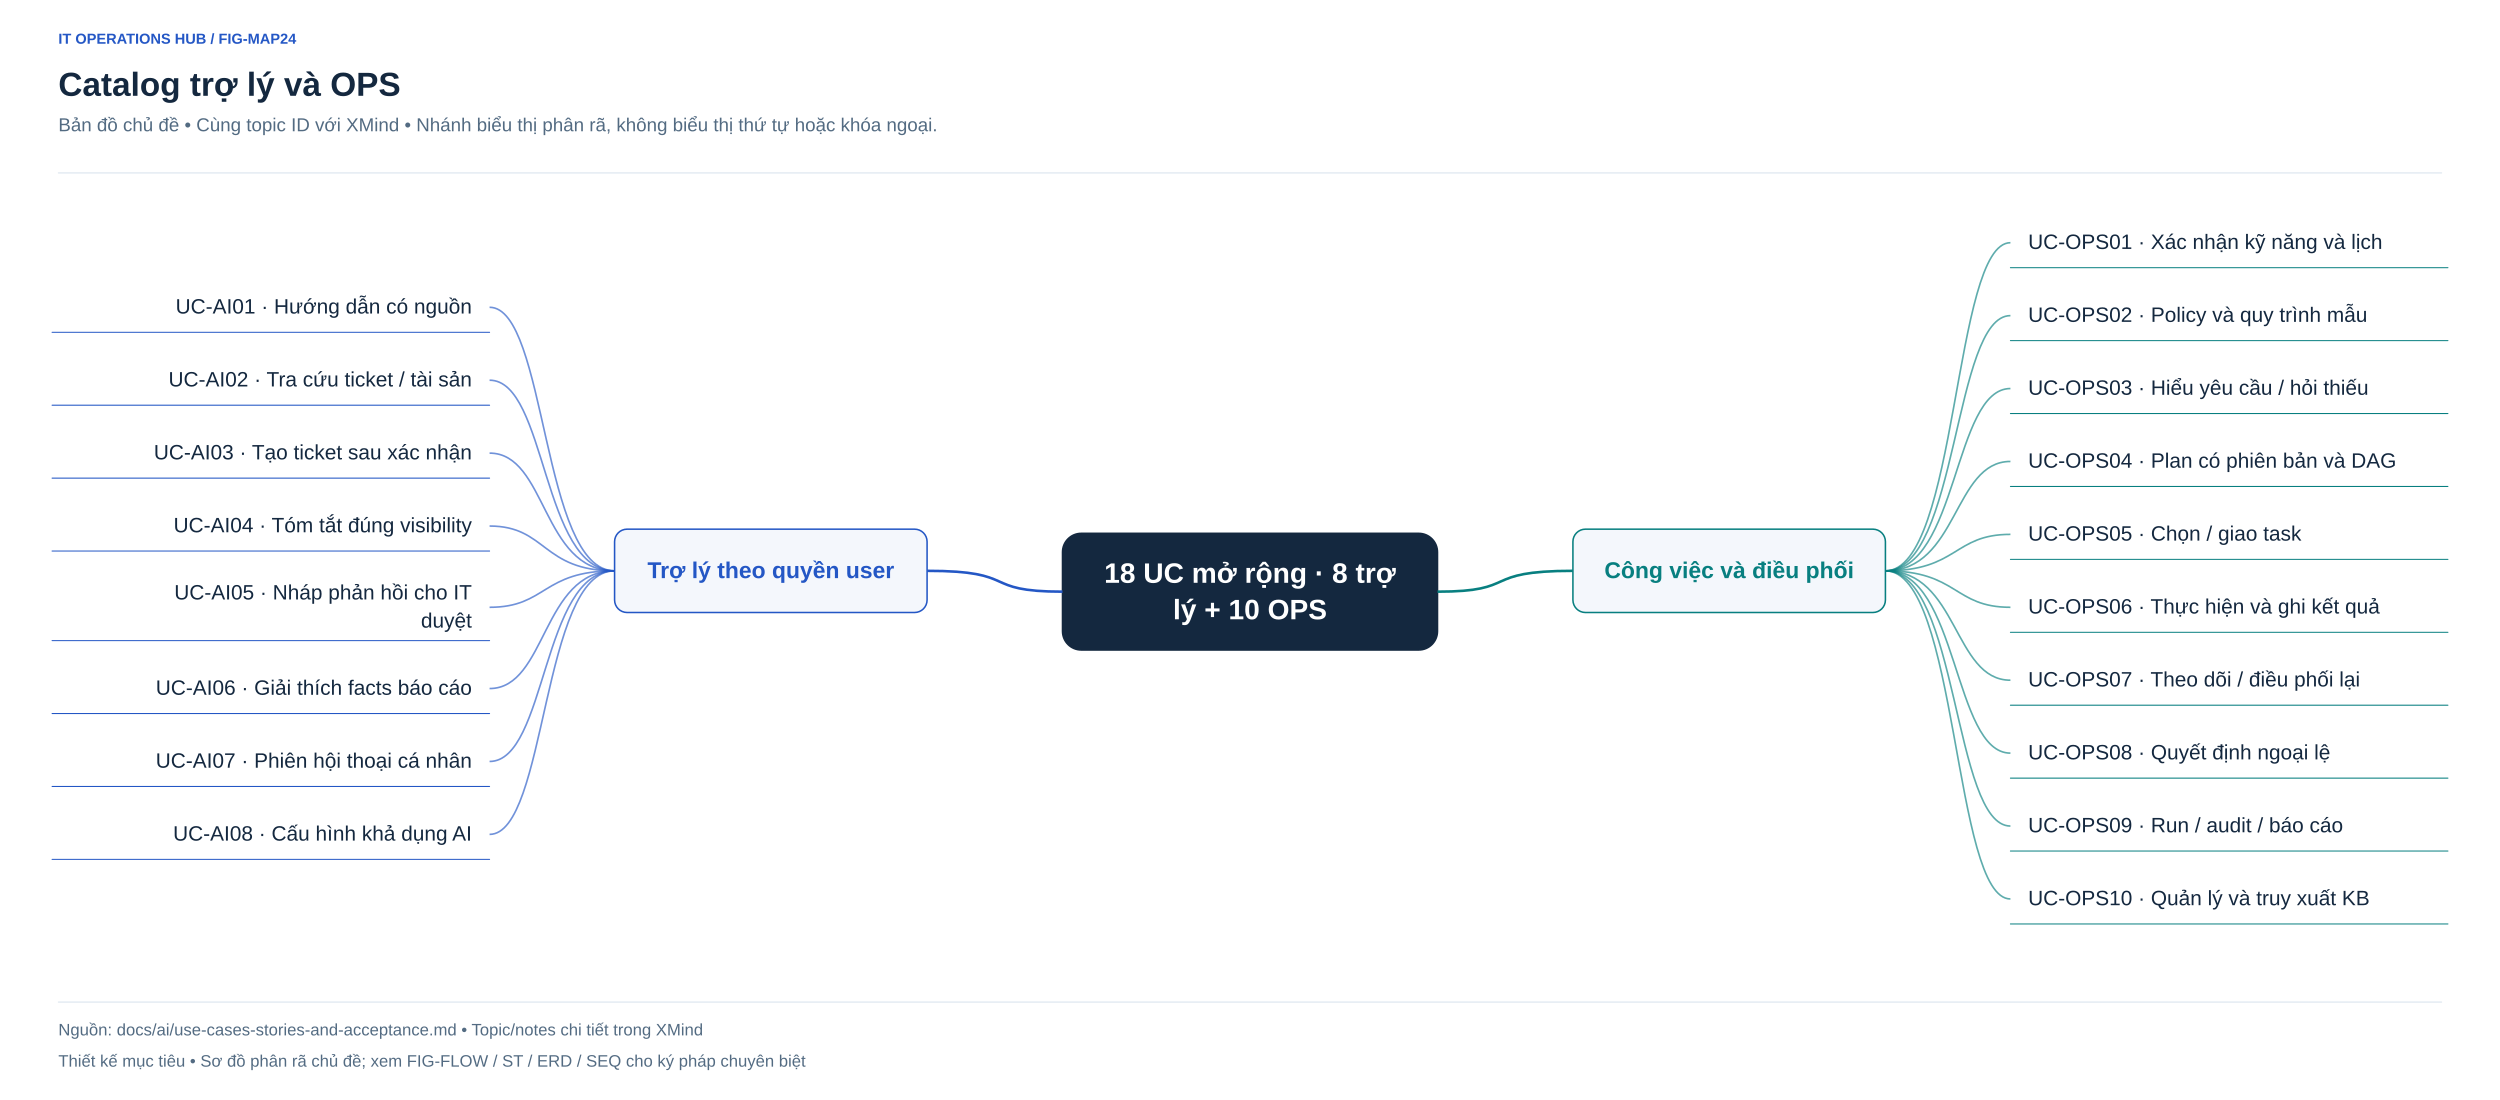
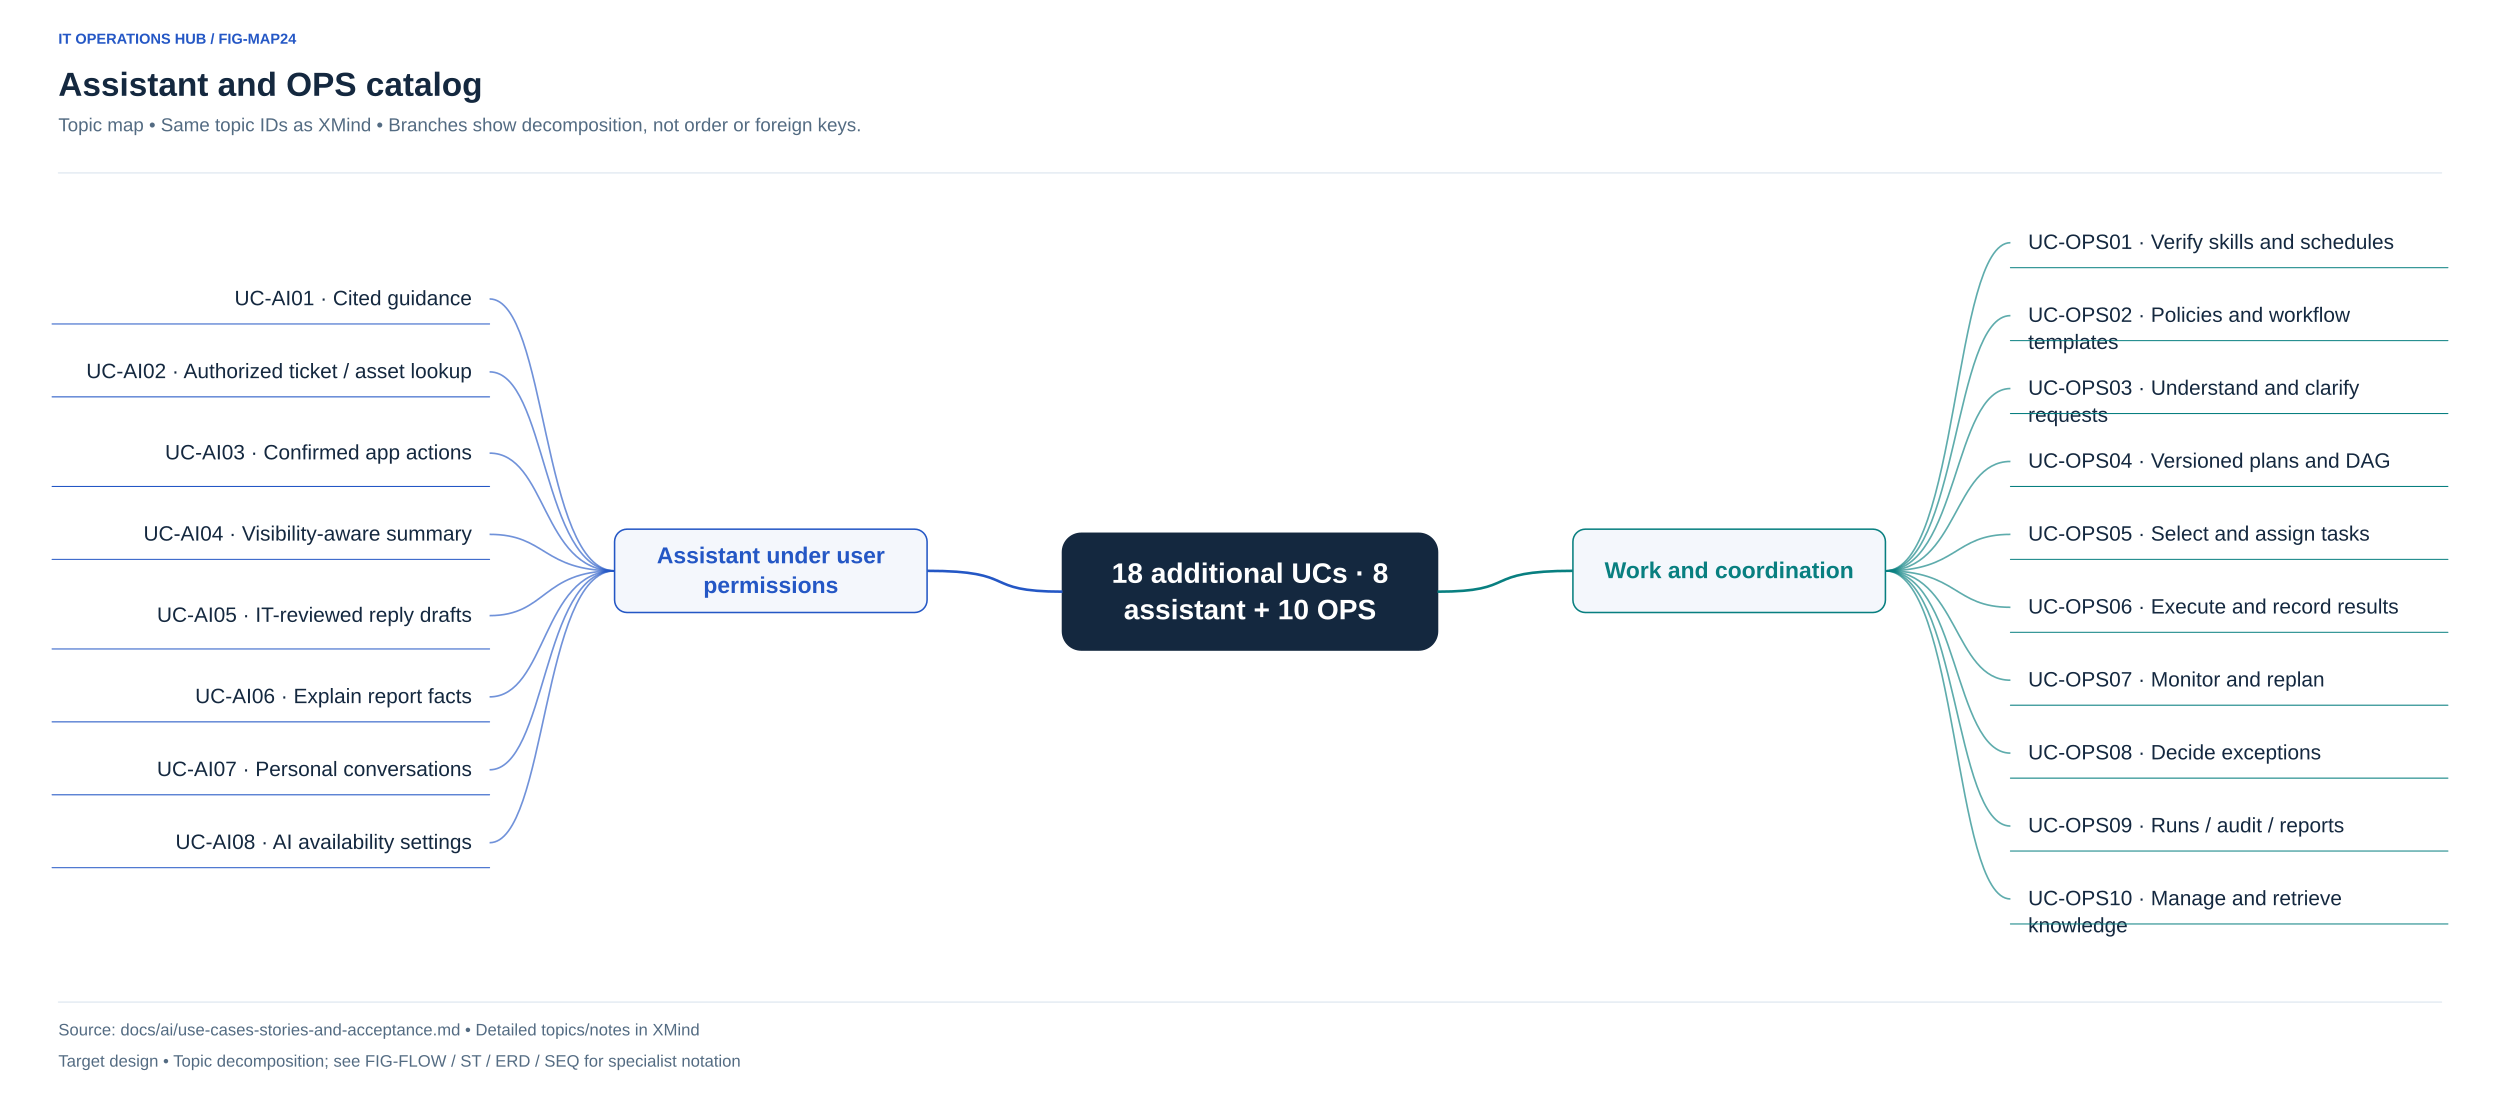
<svg xmlns="http://www.w3.org/2000/svg" width="2400" height="1056" viewBox="0 0 2400 1056" role="img" aria-labelledby="title desc" data-figure-id="FIG-MAP24" data-source-sheet="e5b6fb71b68149f8b8369428cf">
  <g font-family="Segoe UI,Arial,sans-serif">
    <defs>
      <marker id="arr" markerWidth="9" markerHeight="9" refX="8" refY="4.5" orient="auto-start-reverse" markerUnits="userSpaceOnUse">
        <path d="M 0 0 L 9 4.5 L 0 9 Z" fill="#637D98" />
      </marker>
    </defs>
    <rect x="0" y="0" width="2400" height="1056" rx="0" fill="#FFFFFF" stroke="none" stroke-width="1.5" />
-     <text x="56" y="42" fill="#2457C5" font-size="14" font-weight="700" text-anchor="start" data-max-width="2288">IT OPERATIONS HUB  /  FIG-MAP24</text>
-     <text x="56" y="92" fill="#14283F" font-size="32" font-weight="700" text-anchor="start" data-max-width="2288">Catalog trợ lý và OPS</text>
-     <text x="56" y="126" fill="#536B82" font-size="18" font-weight="400" text-anchor="start" data-max-width="2288">Bản đồ chủ đề • Cùng topic ID với XMind • Nhánh biểu thị phân rã, không biểu thị thứ tự hoặc khóa ngoại.</text>
+     <text x="56" y="42.0" fill="#2457C5" font-size="14" font-weight="700" text-anchor="start" data-max-width="2288">IT OPERATIONS HUB / FIG-MAP24</text>
+     <text x="56" y="92.0" fill="#14283F" font-size="32" font-weight="700" text-anchor="start" data-max-width="2288">Assistant and OPS catalog</text>
+     <text x="56" y="126.0" fill="#536B82" font-size="18" font-weight="400" text-anchor="start" data-max-width="2288">Topic map • Same topic IDs as XMind • Branches show decomposition, not order or foreign keys.</text>
    <path d="M 56 166 L 2344 166" fill="none" stroke="#D9E3ED" stroke-width="1" stroke-linecap="round" stroke-linejoin="round" />
    <g data-topic="4fcb64e5babd4747b0424aeddc">
      <rect x="1020" y="512.0" width="360" height="112" rx="18" fill="#14283F" stroke="#14283F" stroke-width="1.5" />
-       <text x="1200" y="559.5" fill="white" font-size="27" font-weight="700" text-anchor="middle" data-max-width="316">18 UC mở rộng · 8 trợ</text>
-       <text x="1200" y="594.5" fill="white" font-size="27" font-weight="700" text-anchor="middle" data-max-width="316">lý + 10 OPS</text>
+       <text x="1200" y="559.5" fill="white" font-size="27" font-weight="700" text-anchor="middle" data-max-width="316">18 additional UCs · 8</text>
+       <text x="1200" y="594.5" fill="white" font-size="27" font-weight="700" text-anchor="middle" data-max-width="316">assistant + 10 OPS</text>
    </g>
    <path d="M 1020 568.0 C 940 568.0, 980 548.0, 890 548.0" fill="none" stroke="#2457C5" stroke-width="2.5" />
    <g data-topic="86d18e2815d44e99aa6a757d5b">
      <rect x="590" y="508.0" width="300" height="80" rx="12" fill="#F4F7FC" stroke="#2457C5" stroke-width="1.5" />
-       <text x="740" y="555.0" fill="#2457C5" font-size="22" font-weight="600" text-anchor="middle" data-max-width="276">Trợ lý theo quyền user</text>
+       <text x="740" y="540.7" fill="#2457C5" font-size="22" font-weight="600" text-anchor="middle" data-max-width="276">Assistant under user</text>
+       <text x="740" y="569.3" fill="#2457C5" font-size="22" font-weight="600" text-anchor="middle" data-max-width="276">permissions</text>
    </g>
-     <path d="M 590 548.0 C 520 548.0, 525 295.0, 470 295.0" fill="none" stroke="#2457C5" stroke-width="1.6" opacity=".65" />
+     <path d="M 590 548.0 C 520 548.0, 525 287.0, 470 287.0" fill="none" stroke="#2457C5" stroke-width="1.6" opacity=".65" />
    <g data-topic="479bf785c87e4e779f5c28caf9">
-       <text x="453" y="301.0" fill="#14283F" font-size="20" font-weight="400" text-anchor="end" data-max-width="386">UC-AI01 · Hướng dẫn có nguồn</text>
-       <path d="M 50 319.0 L 470 319.0" fill="none" stroke="#2457C5" stroke-width="1" stroke-linecap="round" stroke-linejoin="round" />
+       <text x="453" y="293.0" fill="#14283F" font-size="20" font-weight="400" text-anchor="end" data-max-width="386">UC-AI01 · Cited guidance</text>
+       <path d="M 50 311.0 L 470 311.0" fill="none" stroke="#2457C5" stroke-width="1" stroke-linecap="round" stroke-linejoin="round" />
    </g>
-     <path d="M 590 548.0 C 520 548.0, 525 365.0, 470 365.0" fill="none" stroke="#2457C5" stroke-width="1.6" opacity=".65" />
+     <path d="M 590 548.0 C 520 548.0, 525 357.0, 470 357.0" fill="none" stroke="#2457C5" stroke-width="1.6" opacity=".65" />
    <g data-topic="e412616c455e476cb70f7b358d">
-       <text x="453" y="371.0" fill="#14283F" font-size="20" font-weight="400" text-anchor="end" data-max-width="386">UC-AI02 · Tra cứu ticket / tài sản</text>
-       <path d="M 50 389.0 L 470 389.0" fill="none" stroke="#2457C5" stroke-width="1" stroke-linecap="round" stroke-linejoin="round" />
+       <text x="453" y="363.0" fill="#14283F" font-size="20" font-weight="400" text-anchor="end" data-max-width="386">UC-AI02 · Authorized ticket / asset lookup</text>
+       <path d="M 50 381.0 L 470 381.0" fill="none" stroke="#2457C5" stroke-width="1" stroke-linecap="round" stroke-linejoin="round" />
    </g>
    <path d="M 590 548.0 C 520 548.0, 525 435.0, 470 435.0" fill="none" stroke="#2457C5" stroke-width="1.6" opacity=".65" />
    <g data-topic="677a1d15a0fb4923996ee9ac70">
-       <text x="453" y="441.0" fill="#14283F" font-size="20" font-weight="400" text-anchor="end" data-max-width="386">UC-AI03 · Tạo ticket sau xác nhận</text>
-       <path d="M 50 459.0 L 470 459.0" fill="none" stroke="#2457C5" stroke-width="1" stroke-linecap="round" stroke-linejoin="round" />
+       <text x="453" y="441.0" fill="#14283F" font-size="20" font-weight="400" text-anchor="end" data-max-width="386">UC-AI03 · Confirmed app actions</text>
+       <path d="M 50 467.0 L 470 467.0" fill="none" stroke="#2457C5" stroke-width="1" stroke-linecap="round" stroke-linejoin="round" />
    </g>
-     <path d="M 590 548.0 C 520 548.0, 525 505.0, 470 505.0" fill="none" stroke="#2457C5" stroke-width="1.6" opacity=".65" />
+     <path d="M 590 548.0 C 520 548.0, 525 513.0, 470 513.0" fill="none" stroke="#2457C5" stroke-width="1.6" opacity=".65" />
    <g data-topic="1960f6a4529444adb8a583496b">
-       <text x="453" y="511.0" fill="#14283F" font-size="20" font-weight="400" text-anchor="end" data-max-width="386">UC-AI04 · Tóm tắt đúng visibility</text>
-       <path d="M 50 529.0 L 470 529.0" fill="none" stroke="#2457C5" stroke-width="1" stroke-linecap="round" stroke-linejoin="round" />
+       <text x="453" y="519.0" fill="#14283F" font-size="20" font-weight="400" text-anchor="end" data-max-width="386">UC-AI04 · Visibility-aware summary</text>
+       <path d="M 50 537.0 L 470 537.0" fill="none" stroke="#2457C5" stroke-width="1" stroke-linecap="round" stroke-linejoin="round" />
    </g>
-     <path d="M 590 548.0 C 520 548.0, 525 583.0, 470 583.0" fill="none" stroke="#2457C5" stroke-width="1.6" opacity=".65" />
+     <path d="M 590 548.0 C 520 548.0, 525 591.0, 470 591.0" fill="none" stroke="#2457C5" stroke-width="1.6" opacity=".65" />
    <g data-topic="7fedff3ee60b42fabbd05ebf67">
-       <text x="453" y="575.5" fill="#14283F" font-size="20" font-weight="400" text-anchor="end" data-max-width="386">UC-AI05 · Nháp phản hồi cho IT</text>
-       <text x="453" y="602.5" fill="#14283F" font-size="20" font-weight="400" text-anchor="end" data-max-width="386">duyệt</text>
-       <path d="M 50 615.0 L 470 615.0" fill="none" stroke="#2457C5" stroke-width="1" stroke-linecap="round" stroke-linejoin="round" />
+       <text x="453" y="597.0" fill="#14283F" font-size="20" font-weight="400" text-anchor="end" data-max-width="386">UC-AI05 · IT-reviewed reply drafts</text>
+       <path d="M 50 623.0 L 470 623.0" fill="none" stroke="#2457C5" stroke-width="1" stroke-linecap="round" stroke-linejoin="round" />
    </g>
-     <path d="M 590 548.0 C 520 548.0, 525 661.0, 470 661.0" fill="none" stroke="#2457C5" stroke-width="1.6" opacity=".65" />
+     <path d="M 590 548.0 C 520 548.0, 525 669.0, 470 669.0" fill="none" stroke="#2457C5" stroke-width="1.6" opacity=".65" />
    <g data-topic="c5803b4f252844e09fad6ee671">
-       <text x="453" y="667.0" fill="#14283F" font-size="20" font-weight="400" text-anchor="end" data-max-width="386">UC-AI06 · Giải thích facts báo cáo</text>
-       <path d="M 50 685.0 L 470 685.0" fill="none" stroke="#2457C5" stroke-width="1" stroke-linecap="round" stroke-linejoin="round" />
+       <text x="453" y="675.0" fill="#14283F" font-size="20" font-weight="400" text-anchor="end" data-max-width="386">UC-AI06 · Explain report facts</text>
+       <path d="M 50 693.0 L 470 693.0" fill="none" stroke="#2457C5" stroke-width="1" stroke-linecap="round" stroke-linejoin="round" />
    </g>
-     <path d="M 590 548.0 C 520 548.0, 525 731.0, 470 731.0" fill="none" stroke="#2457C5" stroke-width="1.6" opacity=".65" />
+     <path d="M 590 548.0 C 520 548.0, 525 739.0, 470 739.0" fill="none" stroke="#2457C5" stroke-width="1.6" opacity=".65" />
    <g data-topic="857eccb9a9724857b9e0561375">
-       <text x="453" y="737.0" fill="#14283F" font-size="20" font-weight="400" text-anchor="end" data-max-width="386">UC-AI07 · Phiên hội thoại cá nhân</text>
-       <path d="M 50 755.0 L 470 755.0" fill="none" stroke="#2457C5" stroke-width="1" stroke-linecap="round" stroke-linejoin="round" />
+       <text x="453" y="745.0" fill="#14283F" font-size="20" font-weight="400" text-anchor="end" data-max-width="386">UC-AI07 · Personal conversations</text>
+       <path d="M 50 763.0 L 470 763.0" fill="none" stroke="#2457C5" stroke-width="1" stroke-linecap="round" stroke-linejoin="round" />
    </g>
-     <path d="M 590 548.0 C 520 548.0, 525 801.0, 470 801.0" fill="none" stroke="#2457C5" stroke-width="1.6" opacity=".65" />
+     <path d="M 590 548.0 C 520 548.0, 525 809.0, 470 809.0" fill="none" stroke="#2457C5" stroke-width="1.6" opacity=".65" />
    <g data-topic="d71323dfd8b54d829ba21ead34">
-       <text x="453" y="807.0" fill="#14283F" font-size="20" font-weight="400" text-anchor="end" data-max-width="386">UC-AI08 · Cấu hình khả dụng AI</text>
-       <path d="M 50 825.0 L 470 825.0" fill="none" stroke="#2457C5" stroke-width="1" stroke-linecap="round" stroke-linejoin="round" />
+       <text x="453" y="815.0" fill="#14283F" font-size="20" font-weight="400" text-anchor="end" data-max-width="386">UC-AI08 · AI availability settings</text>
+       <path d="M 50 833.0 L 470 833.0" fill="none" stroke="#2457C5" stroke-width="1" stroke-linecap="round" stroke-linejoin="round" />
    </g>
    <path d="M 1380 568.0 C 1460 568.0, 1420 548.0, 1510 548.0" fill="none" stroke="#087F80" stroke-width="2.5" />
    <g data-topic="c04f1b0758744da28f28f075d9">
      <rect x="1510" y="508.0" width="300" height="80" rx="12" fill="#F4F7FC" stroke="#087F80" stroke-width="1.5" />
-       <text x="1660" y="555.0" fill="#087F80" font-size="22" font-weight="600" text-anchor="middle" data-max-width="276">Công việc và điều phối</text>
+       <text x="1660" y="555.0" fill="#087F80" font-size="22" font-weight="600" text-anchor="middle" data-max-width="276">Work and coordination</text>
    </g>
    <path d="M 1810 548.0 C 1880 548.0, 1875 233.0, 1930 233.0" fill="none" stroke="#087F80" stroke-width="1.6" opacity=".65" />
    <g data-topic="16e604b30dd748558f19f4970b">
-       <text x="1947" y="239.0" fill="#14283F" font-size="20" font-weight="400" text-anchor="start" data-max-width="386">UC-OPS01 · Xác nhận kỹ năng và lịch</text>
+       <text x="1947" y="239.0" fill="#14283F" font-size="20" font-weight="400" text-anchor="start" data-max-width="386">UC-OPS01 · Verify skills and schedules</text>
      <path d="M 1930 257.0 L 2350 257.0" fill="none" stroke="#087F80" stroke-width="1" stroke-linecap="round" stroke-linejoin="round" />
    </g>
    <path d="M 1810 548.0 C 1880 548.0, 1875 303.0, 1930 303.0" fill="none" stroke="#087F80" stroke-width="1.6" opacity=".65" />
    <g data-topic="1d7aea94b17a4c0fbd6cca6a2a">
-       <text x="1947" y="309.0" fill="#14283F" font-size="20" font-weight="400" text-anchor="start" data-max-width="386">UC-OPS02 · Policy và quy trình mẫu</text>
+       <text x="1947" y="309.0" fill="#14283F" font-size="20" font-weight="400" text-anchor="start" data-max-width="386">UC-OPS02 · Policies and workflow</text>
+       <text x="1947" y="335.0" fill="#14283F" font-size="20" font-weight="400" text-anchor="start" data-max-width="386">templates</text>
      <path d="M 1930 327.0 L 2350 327.0" fill="none" stroke="#087F80" stroke-width="1" stroke-linecap="round" stroke-linejoin="round" />
    </g>
    <path d="M 1810 548.0 C 1880 548.0, 1875 373.0, 1930 373.0" fill="none" stroke="#087F80" stroke-width="1.6" opacity=".65" />
    <g data-topic="e40be06b5f964097976678c5fb">
-       <text x="1947" y="379.0" fill="#14283F" font-size="20" font-weight="400" text-anchor="start" data-max-width="386">UC-OPS03 · Hiểu yêu cầu / hỏi thiếu</text>
+       <text x="1947" y="379.0" fill="#14283F" font-size="20" font-weight="400" text-anchor="start" data-max-width="386">UC-OPS03 · Understand and clarify</text>
+       <text x="1947" y="405.0" fill="#14283F" font-size="20" font-weight="400" text-anchor="start" data-max-width="386">requests</text>
      <path d="M 1930 397.0 L 2350 397.0" fill="none" stroke="#087F80" stroke-width="1" stroke-linecap="round" stroke-linejoin="round" />
    </g>
    <path d="M 1810 548.0 C 1880 548.0, 1875 443.0, 1930 443.0" fill="none" stroke="#087F80" stroke-width="1.6" opacity=".65" />
    <g data-topic="68c70ad055d940199000f4e4f8">
-       <text x="1947" y="449.0" fill="#14283F" font-size="20" font-weight="400" text-anchor="start" data-max-width="386">UC-OPS04 · Plan có phiên bản và DAG</text>
+       <text x="1947" y="449.0" fill="#14283F" font-size="20" font-weight="400" text-anchor="start" data-max-width="386">UC-OPS04 · Versioned plans and DAG</text>
      <path d="M 1930 467.0 L 2350 467.0" fill="none" stroke="#087F80" stroke-width="1" stroke-linecap="round" stroke-linejoin="round" />
    </g>
    <path d="M 1810 548.0 C 1880 548.0, 1875 513.0, 1930 513.0" fill="none" stroke="#087F80" stroke-width="1.6" opacity=".65" />
    <g data-topic="db52a544213e447b89758cd68b">
-       <text x="1947" y="519.0" fill="#14283F" font-size="20" font-weight="400" text-anchor="start" data-max-width="386">UC-OPS05 · Chọn / giao task</text>
+       <text x="1947" y="519.0" fill="#14283F" font-size="20" font-weight="400" text-anchor="start" data-max-width="386">UC-OPS05 · Select and assign tasks</text>
      <path d="M 1930 537.0 L 2350 537.0" fill="none" stroke="#087F80" stroke-width="1" stroke-linecap="round" stroke-linejoin="round" />
    </g>
    <path d="M 1810 548.0 C 1880 548.0, 1875 583.0, 1930 583.0" fill="none" stroke="#087F80" stroke-width="1.6" opacity=".65" />
    <g data-topic="7bf6331041da41a4a801962b03">
-       <text x="1947" y="589.0" fill="#14283F" font-size="20" font-weight="400" text-anchor="start" data-max-width="386">UC-OPS06 · Thực hiện và ghi kết quả</text>
+       <text x="1947" y="589.0" fill="#14283F" font-size="20" font-weight="400" text-anchor="start" data-max-width="386">UC-OPS06 · Execute and record results</text>
      <path d="M 1930 607.0 L 2350 607.0" fill="none" stroke="#087F80" stroke-width="1" stroke-linecap="round" stroke-linejoin="round" />
    </g>
    <path d="M 1810 548.0 C 1880 548.0, 1875 653.0, 1930 653.0" fill="none" stroke="#087F80" stroke-width="1.6" opacity=".65" />
    <g data-topic="4cfdf873954149088dc88a9b43">
-       <text x="1947" y="659.0" fill="#14283F" font-size="20" font-weight="400" text-anchor="start" data-max-width="386">UC-OPS07 · Theo dõi / điều phối lại</text>
+       <text x="1947" y="659.0" fill="#14283F" font-size="20" font-weight="400" text-anchor="start" data-max-width="386">UC-OPS07 · Monitor and replan</text>
      <path d="M 1930 677.0 L 2350 677.0" fill="none" stroke="#087F80" stroke-width="1" stroke-linecap="round" stroke-linejoin="round" />
    </g>
    <path d="M 1810 548.0 C 1880 548.0, 1875 723.0, 1930 723.0" fill="none" stroke="#087F80" stroke-width="1.6" opacity=".65" />
    <g data-topic="2331a259d8f64eb8b32bfe4074">
-       <text x="1947" y="729.0" fill="#14283F" font-size="20" font-weight="400" text-anchor="start" data-max-width="386">UC-OPS08 · Quyết định ngoại lệ</text>
+       <text x="1947" y="729.0" fill="#14283F" font-size="20" font-weight="400" text-anchor="start" data-max-width="386">UC-OPS08 · Decide exceptions</text>
      <path d="M 1930 747.0 L 2350 747.0" fill="none" stroke="#087F80" stroke-width="1" stroke-linecap="round" stroke-linejoin="round" />
    </g>
    <path d="M 1810 548.0 C 1880 548.0, 1875 793.0, 1930 793.0" fill="none" stroke="#087F80" stroke-width="1.6" opacity=".65" />
    <g data-topic="3d5026f15c384eb0b93ceb52d6">
-       <text x="1947" y="799.0" fill="#14283F" font-size="20" font-weight="400" text-anchor="start" data-max-width="386">UC-OPS09 · Run / audit / báo cáo</text>
+       <text x="1947" y="799.0" fill="#14283F" font-size="20" font-weight="400" text-anchor="start" data-max-width="386">UC-OPS09 · Runs / audit / reports</text>
      <path d="M 1930 817.0 L 2350 817.0" fill="none" stroke="#087F80" stroke-width="1" stroke-linecap="round" stroke-linejoin="round" />
    </g>
    <path d="M 1810 548.0 C 1880 548.0, 1875 863.0, 1930 863.0" fill="none" stroke="#087F80" stroke-width="1.6" opacity=".65" />
    <g data-topic="1ffac9574a5a481fa855c182cb">
-       <text x="1947" y="869.0" fill="#14283F" font-size="20" font-weight="400" text-anchor="start" data-max-width="386">UC-OPS10 · Quản lý và truy xuất KB</text>
+       <text x="1947" y="869.0" fill="#14283F" font-size="20" font-weight="400" text-anchor="start" data-max-width="386">UC-OPS10 · Manage and retrieve</text>
+       <text x="1947" y="895.0" fill="#14283F" font-size="20" font-weight="400" text-anchor="start" data-max-width="386">knowledge</text>
      <path d="M 1930 887.0 L 2350 887.0" fill="none" stroke="#087F80" stroke-width="1" stroke-linecap="round" stroke-linejoin="round" />
    </g>
    <path d="M 56 962 L 2344 962" fill="none" stroke="#D9E3ED" stroke-width="1" stroke-linecap="round" stroke-linejoin="round" />
-     <text x="56" y="994" fill="#536B82" font-size="16" font-weight="400" text-anchor="start" data-max-width="2288">Nguồn: docs/ai/use-cases-stories-and-acceptance.md • Topic/notes chi tiết trong XMind</text>
-     <text x="56" y="1024" fill="#536B82" font-size="16" font-weight="400" text-anchor="start" data-max-width="2288">Thiết kế mục tiêu • Sơ đồ phân rã chủ đề; xem FIG-FLOW / ST / ERD / SEQ cho ký pháp chuyên biệt</text>
+     <text x="56" y="994.0" fill="#536B82" font-size="16" font-weight="400" text-anchor="start" data-max-width="2288">Source: docs/ai/use-cases-stories-and-acceptance.md • Detailed topics/notes in XMind</text>
+     <text x="56" y="1024.0" fill="#536B82" font-size="16" font-weight="400" text-anchor="start" data-max-width="2288">Target design • Topic decomposition; see FIG-FLOW / ST / ERD / SEQ for specialist notation</text>
  </g>
</svg>
